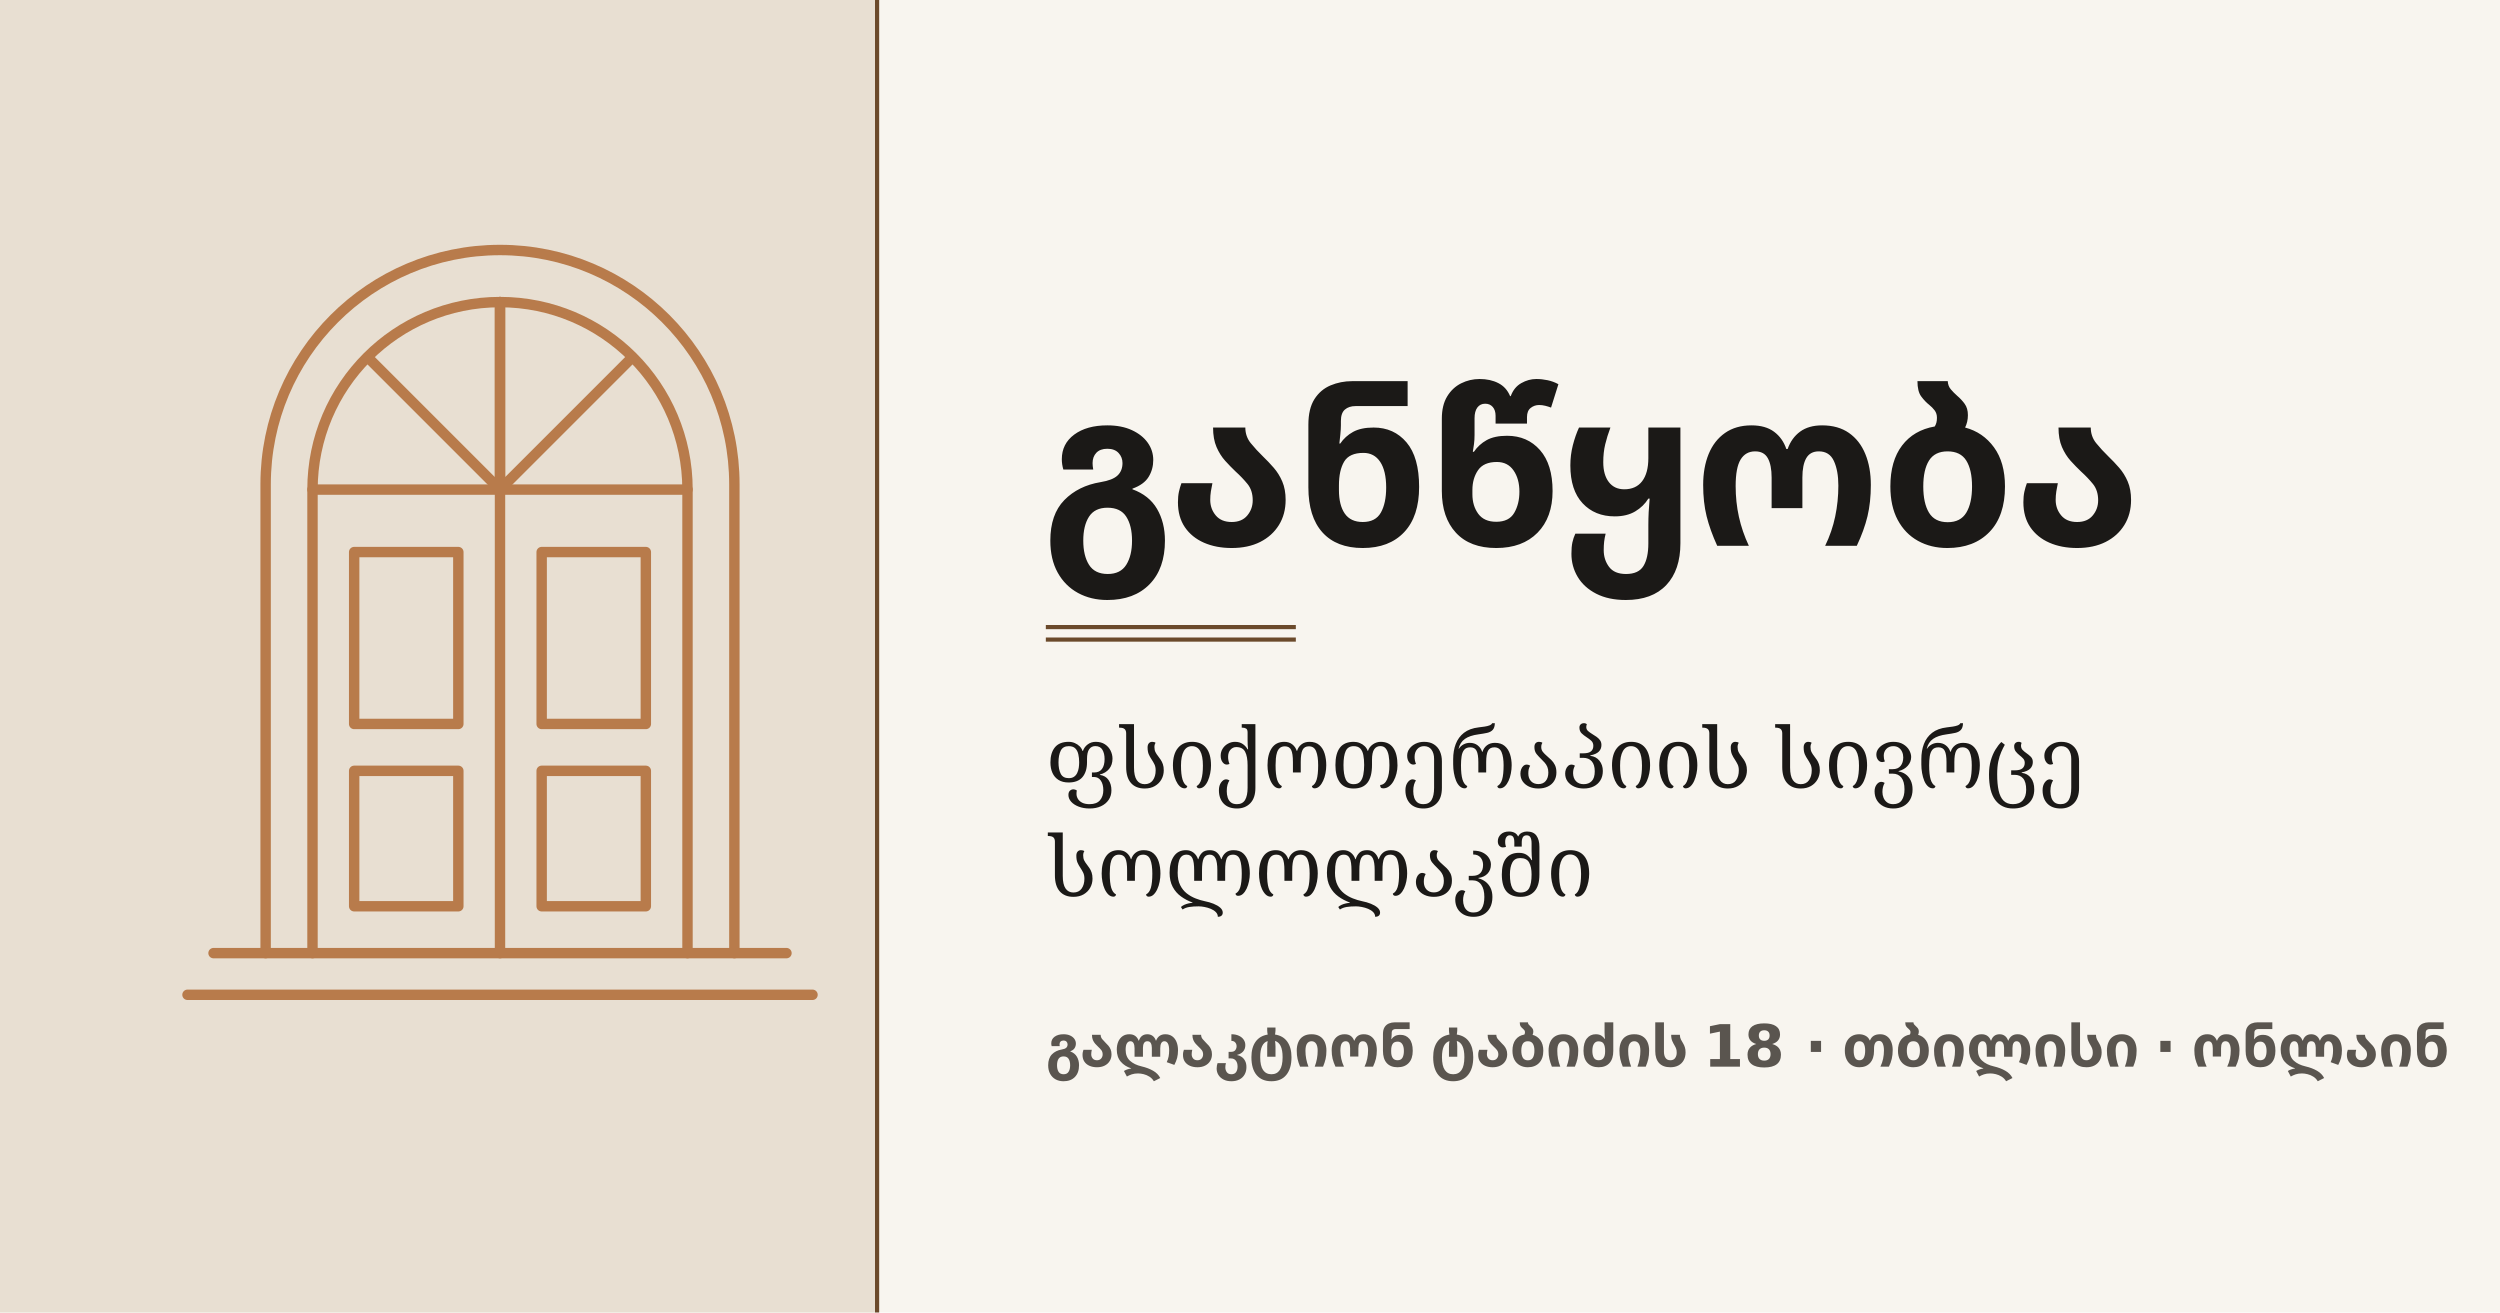
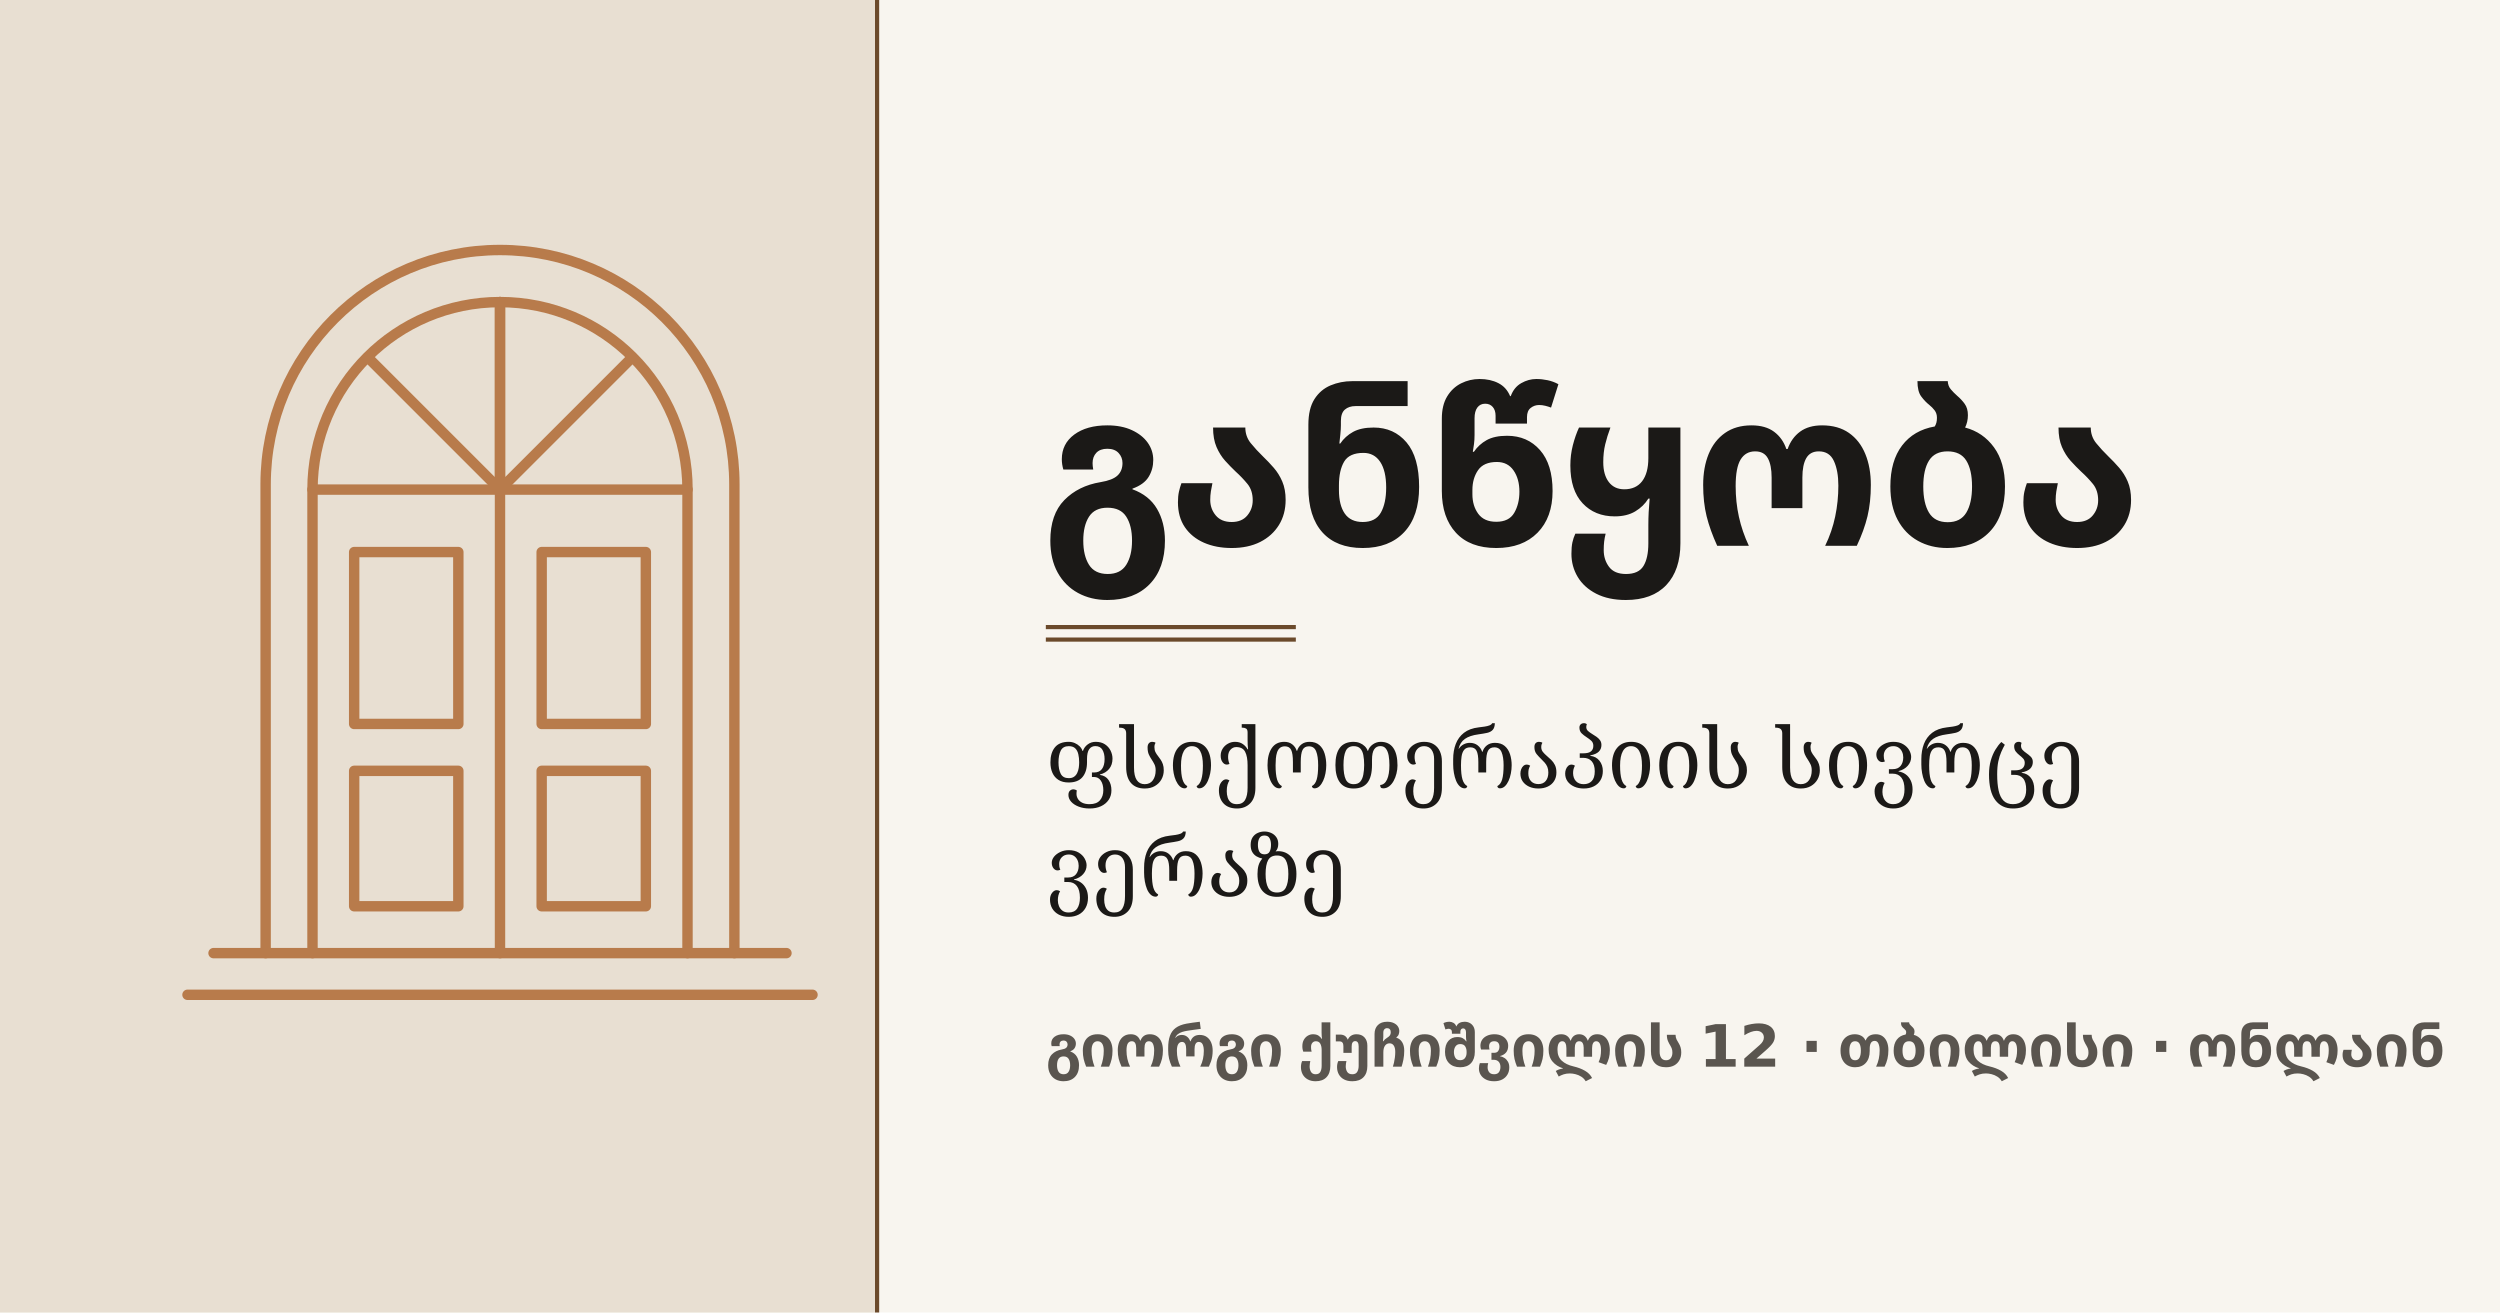
<svg xmlns="http://www.w3.org/2000/svg" viewBox="0 0 1200 630" width="1200" height="630">
  <rect width="1200" height="630" fill="#F8F5EF" />
  <rect x="0" y="0" width="420" height="630" fill="#E8DFD2" />
  <g fill="none" stroke="#B87B4B" stroke-width="4" stroke-linecap="round" stroke-linejoin="round" transform="translate(90 95) scale(1.25)">
    <path d="M30 290V110a90 90 0 0 1 180 0v180" />
    <path d="M48 290V112a72 72 0 0 1 144 0v178" />
    <path d="M48 112h144M120 40v250" />
    <path d="M120 112L70 62M120 112l50-50M120 112V40" />
    <path d="M64 136h40v66H64zM136 136h40v66h-40zM64 220h40v52H64zM136 220h40v52h-40z" />
    <path d="M10 290h220M0 306h240" />
  </g>
  <rect x="420" y="0" width="2" height="630" fill="#6B4A2B" />
  <text x="500" y="262" font-family="'Noto Sans Georgian', 'BPG Arial', Sylfaen, 'DejaVu Sans', sans-serif" font-size="104" font-weight="700" fill="#1B1917">განწყობა</text>
  <rect x="502" y="300" width="120" height="2" fill="#6B4A2B" />
  <rect x="502" y="306" width="120" height="2" fill="#6B4A2B" />
  <text x="502" y="378" font-family="'Noto Serif Georgian', Sylfaen, Georgia, serif" font-size="40" fill="#1B1917">ფსიქოთერაპიის სივრცე</text>
-   <text x="502" y="430" font-family="'Noto Serif Georgian', Sylfaen, Georgia, serif" font-size="40" fill="#1B1917">სოლოლაკში</text>
-   <text x="502" y="512" font-family="'Noto Sans Georgian', 'BPG Arial', Sylfaen, 'DejaVu Sans', sans-serif" font-size="28" font-weight="700" fill="#5A554F">გალაკტიონ ტაბიძის 18 · თბილისი · ონლაინ</text>
+   <text x="502" y="430" font-family="'Noto Serif Georgian', Sylfaen, Georgia, serif" font-size="40" fill="#1B1917">ვერაზე</text>
+   <text x="502" y="512" font-family="'Noto Sans Georgian', 'BPG Arial', Sylfaen, 'DejaVu Sans', sans-serif" font-size="28" font-weight="700" fill="#5A554F">გიორგი ქუჩიშვილის 12 · თბილისი · ონლაინ</text>
</svg>
